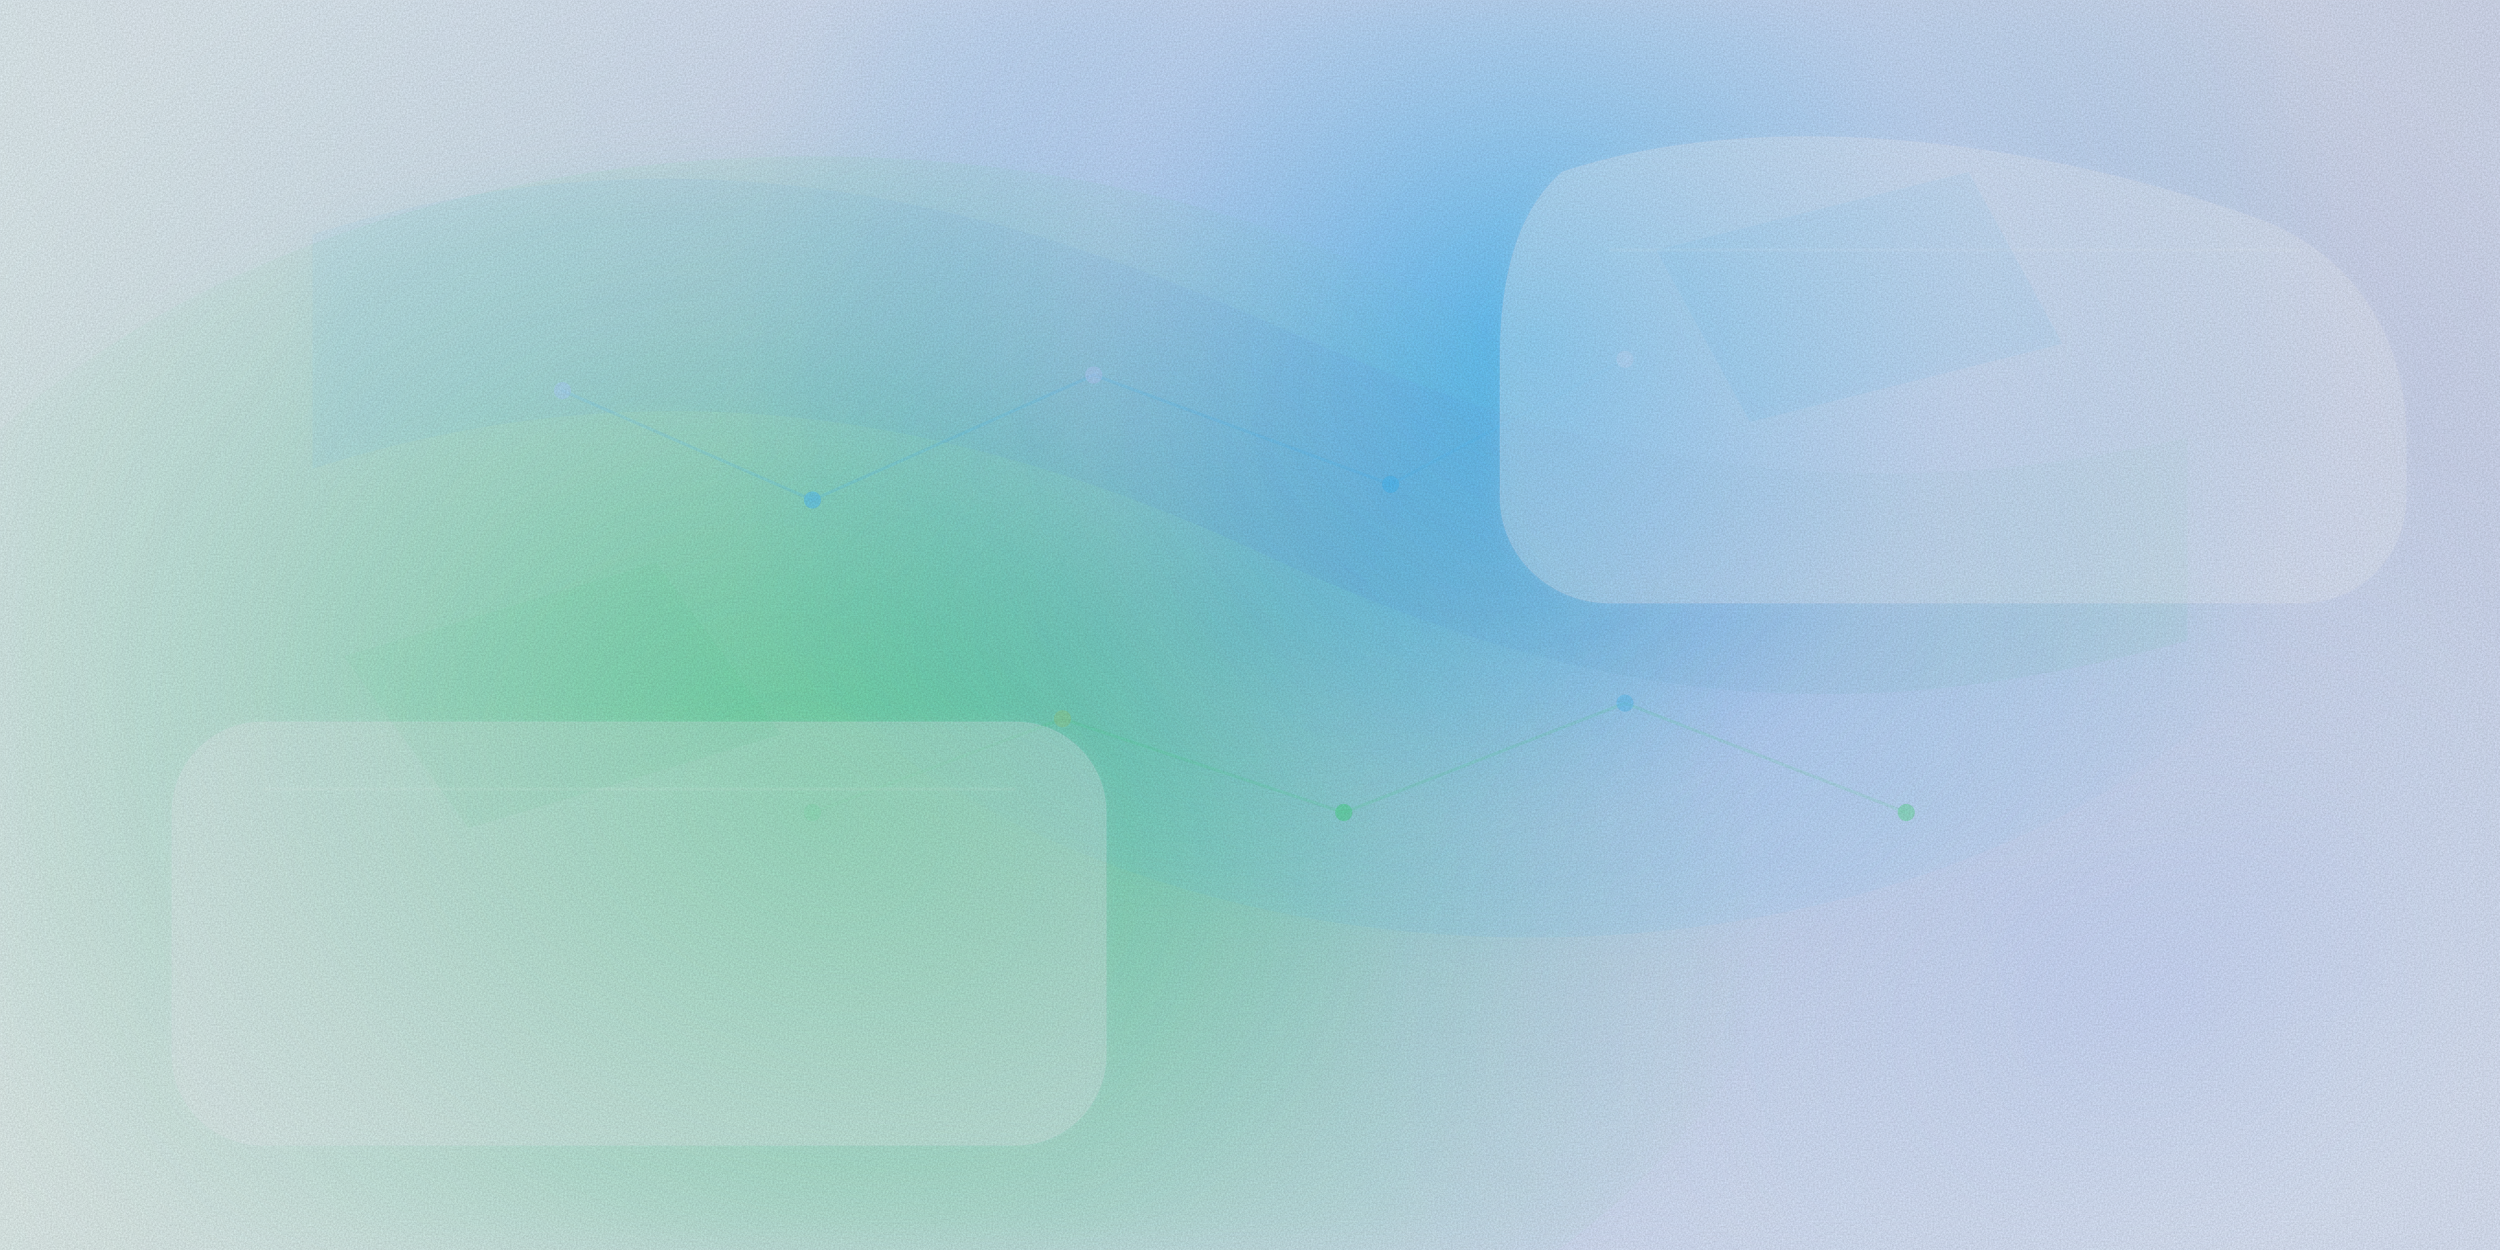
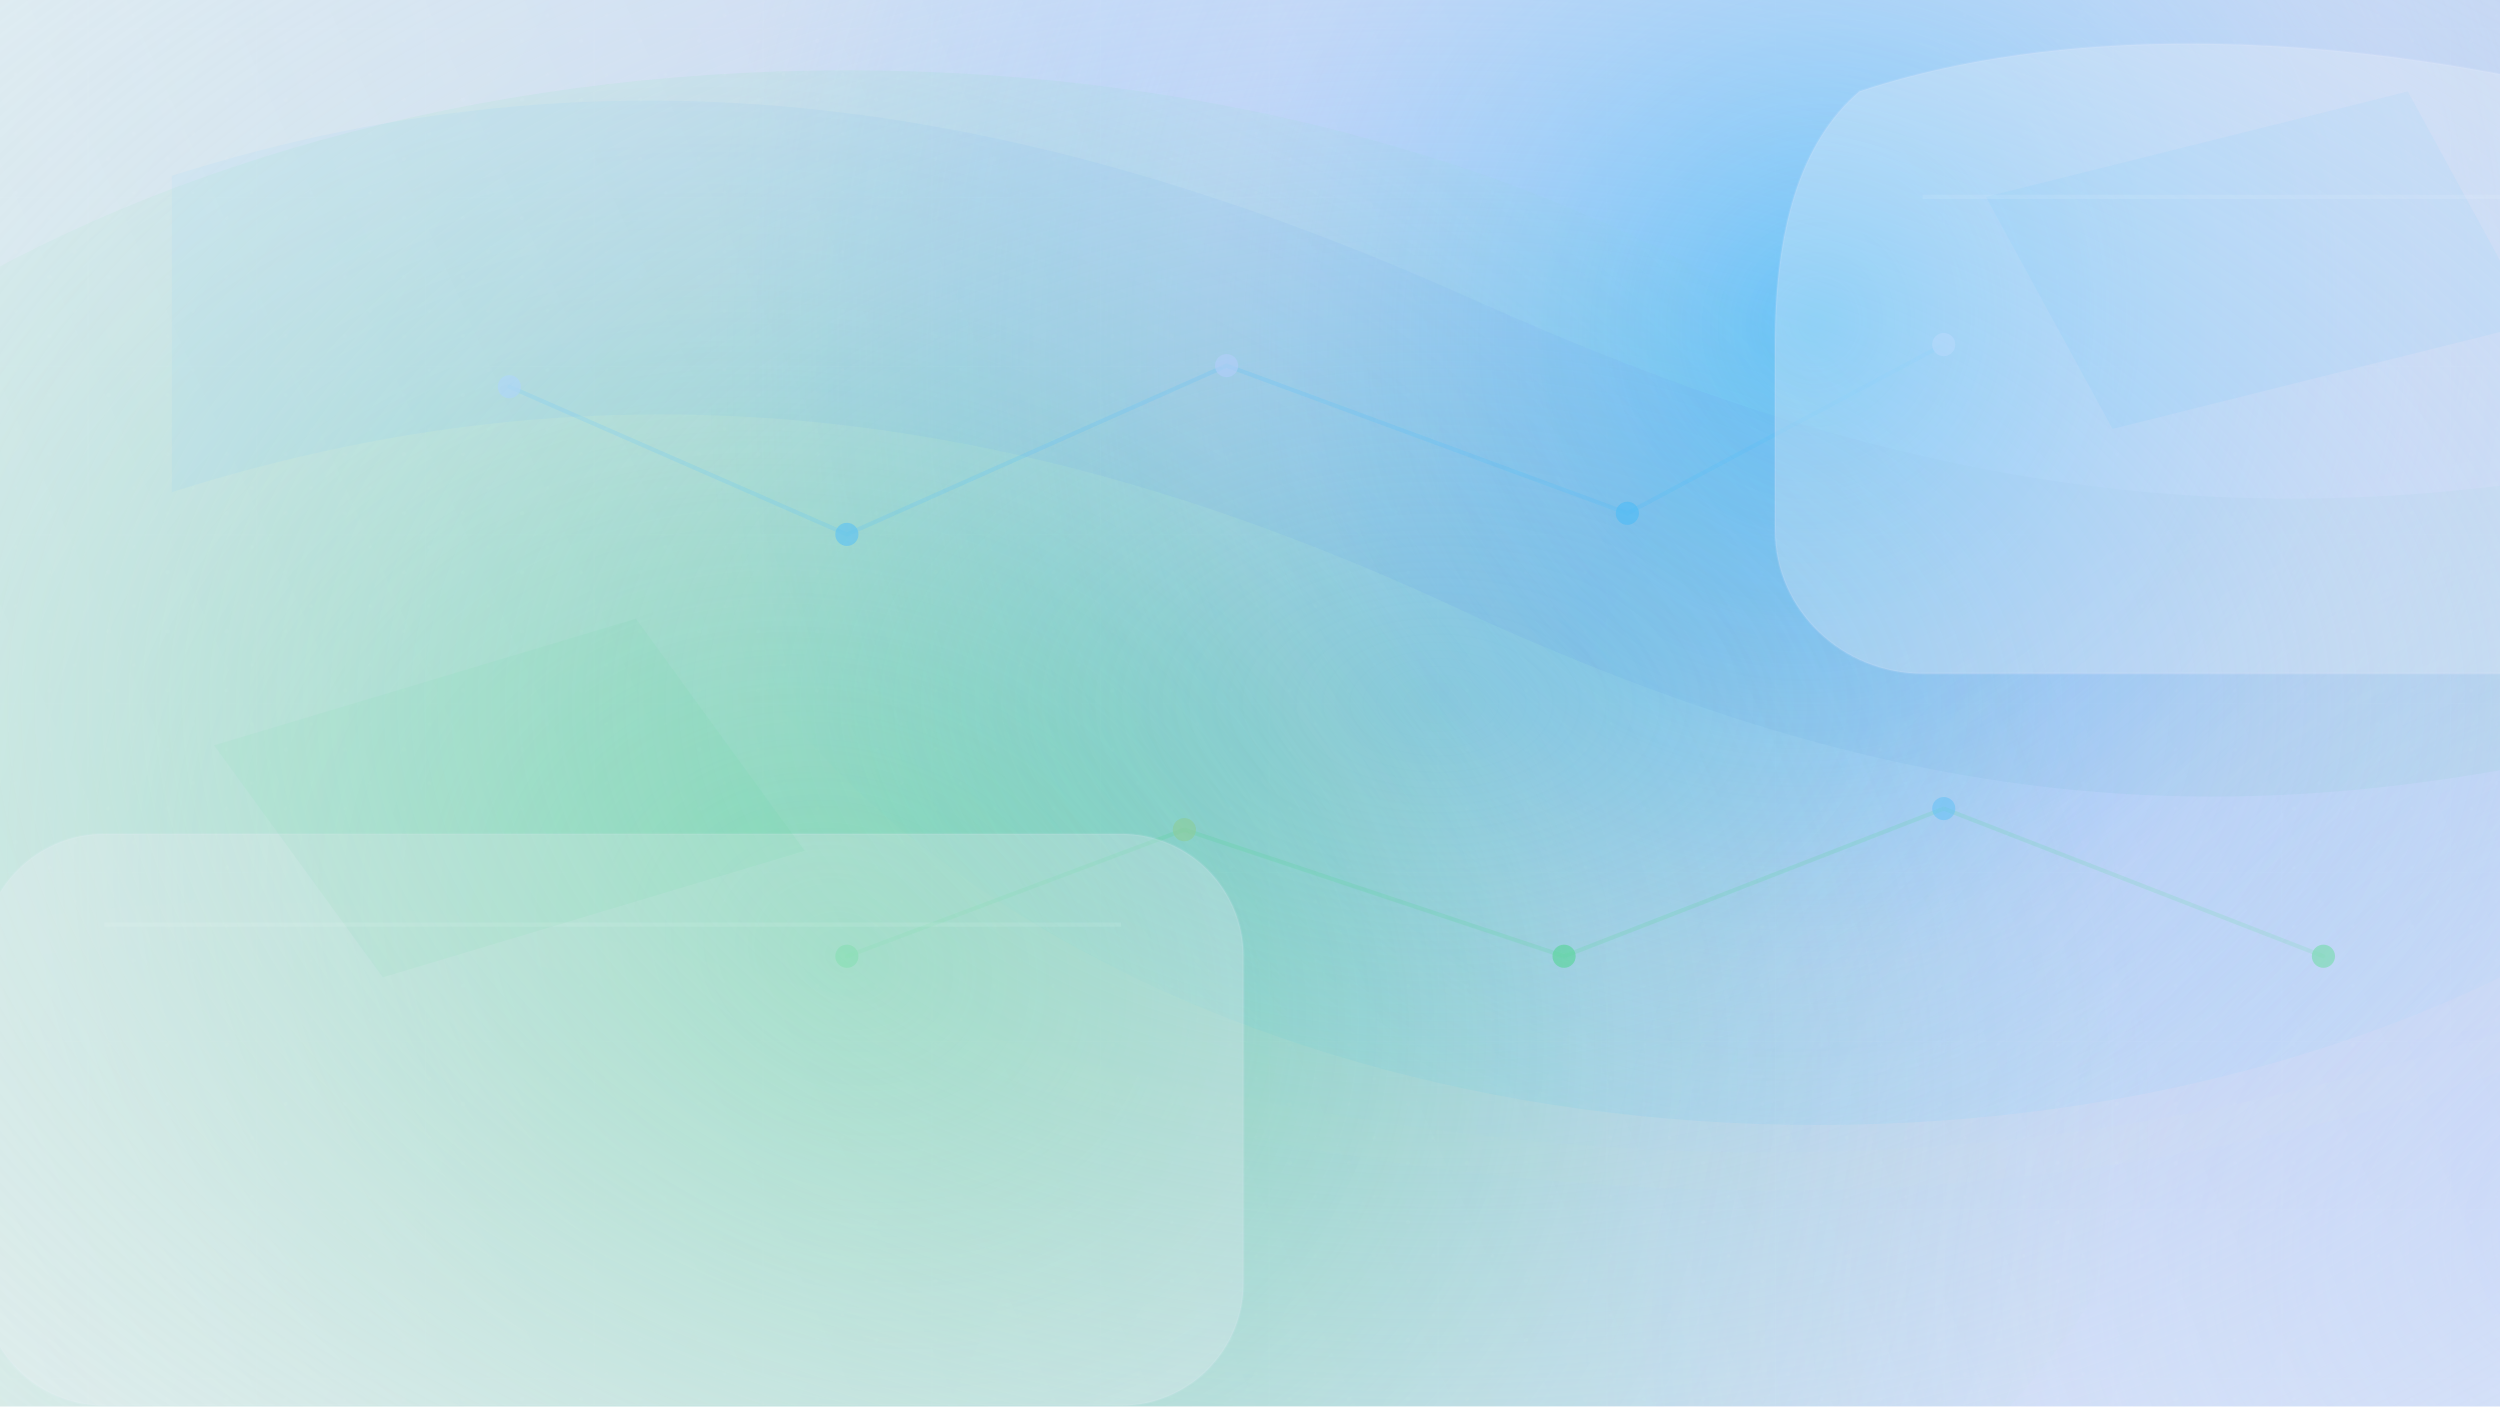
- <svg xmlns="http://www.w3.org/2000/svg" width="1600" height="800" viewBox="0 0 1600 800" fill="none" role="img" aria-label="Abstract dark tech parallax background variant">
+ <svg xmlns="http://www.w3.org/2000/svg" width="100%" height="100%" fill="none" aria-label="Abstract dark tech parallax background variant" preserveAspectRatio="xMidYMid slice" viewBox="0 0 1600 900">
  <defs>
-     <linearGradient id="bg2" x1="0" y1="0" x2="1600" y2="800" gradientUnits="userSpaceOnUse">
-       <stop offset="0" stop-color="#EEF3FC" />
-       <stop offset="0.45" stop-color="#E4E7EF" />
-       <stop offset="1" stop-color="#F4F7FC" />
+     <radialGradient id="e" cx="0" cy="0" r="1" gradientTransform="rotate(110 412.977 453.102) scale(560 520)" gradientUnits="userSpaceOnUse">
+       <stop stop-color="#30b2f6" stop-opacity=".95" />
+       <stop offset=".55" stop-color="#8bc4ff" stop-opacity=".35" />
+       <stop offset="1" stop-color="#30b2f6" stop-opacity="0" />
+     </radialGradient>
+     <radialGradient id="f" cx="0" cy="0" r="1" gradientTransform="rotate(25 -912.784 1432.784) scale(640 520)" gradientUnits="userSpaceOnUse">
+       <stop stop-color="#30d17a" stop-opacity=".7" />
+       <stop offset=".6" stop-color="#30d17a" stop-opacity=".22" />
+       <stop offset="1" stop-color="#30d17a" stop-opacity="0" />
+     </radialGradient>
+     <radialGradient id="g" cx="0" cy="0" r="1" gradientTransform="rotate(-20 2504.81 -3593.184) scale(520 420)" gradientUnits="userSpaceOnUse">
+       <stop stop-color="#a7c4ff" stop-opacity=".55" />
+       <stop offset=".6" stop-color="#c7e2ff" stop-opacity=".18" />
+       <stop offset="1" stop-color="#a7c4ff" stop-opacity="0" />
+     </radialGradient>
+     <radialGradient id="i" cx="0" cy="0" r="1" gradientTransform="matrix(940 0 0 560 800 400)" gradientUnits="userSpaceOnUse">
+       <stop offset="0" stop-color="#f8fafc" stop-opacity="0" />
+       <stop offset="1" stop-color="#f8fafc" stop-opacity=".58" />
+     </radialGradient>
+     <linearGradient id="a" x1="0" x2="1600" y1="0" y2="800" gradientUnits="userSpaceOnUse">
+       <stop offset="0" stop-color="#eef3fc" />
+       <stop offset=".45" stop-color="#e4e7ef" />
+       <stop offset="1" stop-color="#f4f7fc" />
    </linearGradient>
-     <linearGradient id="atm2" x1="0" y1="760" x2="1600" y2="40" gradientUnits="userSpaceOnUse">
-       <stop offset="0" stop-color="#2BA66D" stop-opacity="0.22" />
-       <stop offset="0.5" stop-color="#4C82F3" stop-opacity="0.30" />
-       <stop offset="1" stop-color="#2F54C3" stop-opacity="0.40" />
+     <linearGradient id="b" x1="0" x2="1600" y1="760" y2="40" gradientUnits="userSpaceOnUse">
+       <stop offset="0" stop-color="#2ba66d" stop-opacity=".22" />
+       <stop offset=".5" stop-color="#4c82f3" stop-opacity=".3" />
+       <stop offset="1" stop-color="#2f54c3" stop-opacity=".4" />
    </linearGradient>
-     <radialGradient id="gCyan2" cx="0" cy="0" r="1" gradientUnits="userSpaceOnUse" gradientTransform="translate(980 220) rotate(110) scale(560 520)">
-       <stop stop-color="#30B2F6" stop-opacity="0.95" />
-       <stop offset="0.55" stop-color="#8BC4FF" stop-opacity="0.35" />
-       <stop offset="1" stop-color="#30B2F6" stop-opacity="0" />
-     </radialGradient>
-     <radialGradient id="gGreen2" cx="0" cy="0" r="1" gradientUnits="userSpaceOnUse" gradientTransform="translate(520 520) rotate(25) scale(640 520)">
-       <stop stop-color="#30D17A" stop-opacity="0.70" />
-       <stop offset="0.6" stop-color="#30D17A" stop-opacity="0.22" />
-       <stop offset="1" stop-color="#30D17A" stop-opacity="0" />
-     </radialGradient>
-     <radialGradient id="gBlue2" cx="0" cy="0" r="1" gradientUnits="userSpaceOnUse" gradientTransform="translate(1380 640) rotate(-20) scale(520 420)">
-       <stop stop-color="#A7C4FF" stop-opacity="0.55" />
-       <stop offset="0.6" stop-color="#C7E2FF" stop-opacity="0.18" />
-       <stop offset="1" stop-color="#A7C4FF" stop-opacity="0" />
-     </radialGradient>
-     <linearGradient id="meshBand" x1="200" y1="140" x2="1400" y2="720" gradientUnits="userSpaceOnUse">
-       <stop offset="0" stop-color="#30B2F6" stop-opacity="0.10" />
-       <stop offset="0.5" stop-color="#4C82F3" stop-opacity="0.10" />
-       <stop offset="1" stop-color="#30D17A" stop-opacity="0.10" />
+     <linearGradient id="h" x1="200" x2="1400" y1="140" y2="720" gradientUnits="userSpaceOnUse">
+       <stop offset="0" stop-color="#30b2f6" stop-opacity=".1" />
+       <stop offset=".5" stop-color="#4c82f3" stop-opacity=".1" />
+       <stop offset="1" stop-color="#30d17a" stop-opacity=".1" />
    </linearGradient>
-     <pattern id="thinGrid2" width="80" height="80" patternUnits="userSpaceOnUse">
-       <path d="M80 0H0V80" fill="none" stroke="#E4EBFF" stroke-opacity="0.06" stroke-width="1" />
+     <pattern id="c" width="80" height="80" patternUnits="userSpaceOnUse">
+       <path stroke="#e4ebff" stroke-opacity=".06" d="M80 0H0v80" />
    </pattern>
-     <pattern id="microDots2" width="28" height="28" patternUnits="userSpaceOnUse">
-       <circle cx="2" cy="2" r="1" fill="#F8FAFC" opacity="0.06" />
-       <circle cx="14" cy="18" r="0.9" fill="#F8FAFC" opacity="0.05" />
+     <pattern id="d" width="28" height="28" patternUnits="userSpaceOnUse">
+       <circle cx="2" cy="2" r="1" fill="#f8fafc" opacity=".06" />
+       <circle cx="14" cy="18" r=".9" fill="#f8fafc" opacity=".05" />
    </pattern>
-     <radialGradient id="vig2" cx="0" cy="0" r="1" gradientUnits="userSpaceOnUse" gradientTransform="translate(800 400) scale(940 560)">
-       <stop offset="0" stop-color="#F8FAFC" stop-opacity="0" />
-       <stop offset="1" stop-color="#F8FAFC" stop-opacity="0.58" />
-     </radialGradient>
-     <filter id="blur32" x="-50%" y="-50%" width="200%" height="200%" color-interpolation-filters="sRGB">
-       <feGaussianBlur stdDeviation="32" />
-     </filter>
-     <filter id="softGlow2" x="-60%" y="-60%" width="220%" height="220%" color-interpolation-filters="sRGB">
-       <feGaussianBlur stdDeviation="16" result="b" />
-       <feColorMatrix in="b" type="matrix" values="1 0 0 0 0                 0 1 0 0 0                 0 0 1 0 0                 0 0 0 0.75 0" result="g" />
-       <feMerge>
-         <feMergeNode in="g" />
-         <feMergeNode in="SourceGraphic" />
-       </feMerge>
-     </filter>
-     <filter id="glass2" x="-30%" y="-30%" width="160%" height="160%" color-interpolation-filters="sRGB">
-       <feGaussianBlur stdDeviation="7" result="bg" />
-       <feColorMatrix in="bg" type="matrix" values="1 0 0 0 0                 0 1 0 0 0                 0 0 1 0 0                 0 0 0 0.33 0" result="m" />
-       <feMerge>
-         <feMergeNode in="m" />
-         <feMergeNode in="SourceGraphic" />
-       </feMerge>
-     </filter>
-     <filter id="grain2" x="-20%" y="-20%" width="140%" height="140%">
-       <feTurbulence type="fractalNoise" baseFrequency="0.85" numOctaves="2" stitchTiles="stitch" result="n" />
-       <feColorMatrix type="matrix" in="n" values="0 0 0 0 0                 0 0 0 0 0                 0 0 0 0 0                 0 0 0 0.16 0" result="a" />
-       <feBlend in="SourceGraphic" in2="a" mode="overlay" />
-     </filter>
  </defs>
-   <rect width="1600" height="800" fill="url(#bg2)" />
-   <rect width="1600" height="800" fill="url(#atm2)" />
-   <g id="parallax-back">
-     <rect width="1600" height="800" fill="url(#thinGrid2)" opacity="0.85" />
-     <rect width="1600" height="800" fill="url(#microDots2)" opacity="0.8" />
-     <path d="M-40 560C180 470 350 500 560 560C820 635 1060 650 1320 560C1500 495 1620 420 1700 350" stroke="#CBD5E1" stroke-opacity="0.10" stroke-width="18" filter="url(#blur32)" />
-   </g>
-   <g id="parallax-mid" filter="url(#softGlow2)">
-     <ellipse cx="980" cy="220" rx="560" ry="380" fill="url(#gCyan2)" opacity="0.9" />
-     <ellipse cx="520" cy="520" rx="640" ry="420" fill="url(#gGreen2)" opacity="0.8" />
-     <ellipse cx="1380" cy="640" rx="520" ry="360" fill="url(#gBlue2)" opacity="0.75" />
-     <path d="M200 150C420 80 620 120 820 210C1010 295 1180 330 1400 280V410C1180 470 1020 450 820 360C620 265 420 230 200 300Z" fill="url(#meshBand)" />
-     <g opacity="0.75">
-       <path d="M360 250L520 320L700 240L890 310L1040 230" stroke="#30B2F6" stroke-opacity="0.28" stroke-width="2" stroke-linecap="round" />
-       <path d="M520 520L680 460L860 520L1040 450L1220 520" stroke="#30D17A" stroke-opacity="0.22" stroke-width="2" stroke-linecap="round" />
-       <circle cx="360" cy="250" r="5.5" fill="#8BC4FF" opacity="0.7" />
-       <circle cx="520" cy="320" r="5.5" fill="#30B2F6" opacity="0.75" />
-       <circle cx="700" cy="240" r="5.5" fill="#A7C4FF" opacity="0.65" />
-       <circle cx="890" cy="310" r="5.5" fill="#30B2F6" opacity="0.7" />
-       <circle cx="1040" cy="230" r="5.5" fill="#8BC4FF" opacity="0.7" />
-       <circle cx="520" cy="520" r="5.5" fill="#30D17A" opacity="0.7" />
-       <circle cx="680" cy="460" r="5.5" fill="#81C784" opacity="0.7" />
-       <circle cx="860" cy="520" r="5.5" fill="#30D17A" opacity="0.7" />
-       <circle cx="1040" cy="450" r="5.5" fill="#30B2F6" opacity="0.55" />
-       <circle cx="1220" cy="520" r="5.5" fill="#30D17A" opacity="0.7" />
+   <path fill="url(#a)" d="M0 0h1600v800H0z" transform="translate(-160 -90) scale(1.35)" />
+   <path fill="url(#b)" d="M0 0h1600v800H0z" transform="translate(-160 -90) scale(1.35)" />
+   <path fill="url(#c)" d="M0 0h1600v800H0z" opacity=".85" transform="translate(-160 -90) scale(1.35)" />
+   <path fill="url(#d)" d="M0 0h1600v800H0z" opacity=".8" transform="translate(-160 -90) scale(1.35)" />
+   <path stroke="#cbd5e1" stroke-opacity=".1" stroke-width="24.3" d="M-214 666c297-121.5 526.5-81 810 0 351 101.25 675 121.5 1026 0 243-87.75 405-189 513-283.5" />
+   <g transform="translate(-160 -90) scale(1.35)">
+     <ellipse cx="980" cy="220" fill="url(#e)" opacity=".9" rx="560" ry="380" />
+     <ellipse cx="520" cy="520" fill="url(#f)" opacity=".8" rx="640" ry="420" />
+     <ellipse cx="1380" cy="640" fill="url(#g)" opacity=".75" rx="520" ry="360" />
+     <path fill="url(#h)" d="M200 150c220-70 420-30 620 60 190 85 360 120 580 70v130c-220 60-380 40-580-50-200-95-400-130-620-60Z" />
+     <g opacity=".75">
+       <path stroke="#30b2f6" stroke-linecap="round" stroke-opacity=".28" stroke-width="2" d="m360 250 160 70 180-80 190 70 150-80" />
+       <path stroke="#30d17a" stroke-linecap="round" stroke-opacity=".22" stroke-width="2" d="m520 520 160-60 180 60 180-70 180 70" />
+       <circle cx="360" cy="250" r="5.5" fill="#8bc4ff" opacity=".7" />
+       <circle cx="520" cy="320" r="5.5" fill="#30b2f6" opacity=".75" />
+       <circle cx="700" cy="240" r="5.5" fill="#a7c4ff" opacity=".65" />
+       <circle cx="890" cy="310" r="5.5" fill="#30b2f6" opacity=".7" />
+       <circle cx="1040" cy="230" r="5.5" fill="#8bc4ff" opacity=".7" />
+       <circle cx="520" cy="520" r="5.5" fill="#30d17a" opacity=".7" />
+       <circle cx="680" cy="460" r="5.5" fill="#81c784" opacity=".7" />
+       <circle cx="860" cy="520" r="5.5" fill="#30d17a" opacity=".7" />
+       <circle cx="1040" cy="450" r="5.5" fill="#30b2f6" opacity=".55" />
+       <circle cx="1220" cy="520" r="5.5" fill="#30d17a" opacity=".7" />
    </g>
  </g>
-   <g id="parallax-front" filter="url(#glass2)">
-     <path d="M1000 110C1120 70 1290 85 1445 140C1505 162 1540 215 1540 280V318C1540 356 1510 386 1472 386H1030C992 386 960 356 960 318V230C960 175 972 134 1000 110Z" fill="#DFE7F4" fill-opacity="0.32" stroke="#E4EBFF" stroke-opacity="0.11" />
-     <path d="M110 520C110 488 136 462 168 462H650C682 462 708 488 708 520V675C708 707 682 733 650 733H168C136 733 110 707 110 675V520Z" fill="#E4E7EF" fill-opacity="0.28" stroke="#E4EBFF" stroke-opacity="0.10" />
-     <path d="M1060 160L1260 110L1320 220L1120 270Z" fill="#30B2F6" fill-opacity="0.11" />
-     <path d="M220 420L420 360L500 470L300 530Z" fill="#30D17A" fill-opacity="0.09" />
-     <path d="M1260 560L1500 520L1545 640L1300 690Z" fill="#A7C4FF" fill-opacity="0.09" />
-     <path d="M168 505H650" stroke="#F8FAFC" stroke-opacity="0.10" stroke-width="2" />
-     <path d="M1030 160H1472" stroke="#F8FAFC" stroke-opacity="0.10" stroke-width="2" />
-   </g>
-   <rect width="1600" height="800" fill="url(#vig2)" />
-   <g filter="url(#grain2)">
-     <rect width="1600" height="800" fill="transparent" />
-   </g>
+   <path fill="#dfe7f4" fill-opacity=".32" stroke="#e4ebff" stroke-opacity=".11" stroke-width="1.35" d="M1190 58.5c162-54 391.5-33.75 600.75 40.5 81 29.7 128.25 101.25 128.25 189v51.3c0 51.3-40.5 91.8-91.8 91.8h-596.7c-51.3 0-94.5-40.5-94.5-91.8V220.5c0-74.25 16.2-129.6 54-162Z" />
+   <path fill="#e4e7ef" fill-opacity=".28" stroke="#e4ebff" stroke-opacity=".1" stroke-width="1.35" d="M-11.5 612c0-43.2 35.1-78.3 78.3-78.3h650.7c43.2 0 78.3 35.1 78.3 78.3v209.25c0 43.2-35.1 78.3-78.3 78.3H66.8c-43.2 0-78.3-35.1-78.3-78.3z" />
+   <path fill="#30b2f6" fill-opacity=".11" d="m1271 126 270-67.5 81 148.5-270 67.5Z" />
+   <path fill="#30d17a" fill-opacity=".09" d="m137 477 270-81 108 148.5-270 81Z" />
+   <path fill="#a7c4ff" fill-opacity=".09" d="m1541 666 324-54 60.75 162L1595 841.5Z" />
+   <path stroke="#f8fafc" stroke-opacity=".1" stroke-width="2.7" d="M66.8 591.75h650.7M1230.5 126h596.7" />
+   <path fill="url(#i)" d="M0 0h1600v800H0z" transform="translate(-160 -90) scale(1.35)" />
+   <path fill="transparent" d="M-160-90h2160V990H-160z" />
</svg>
